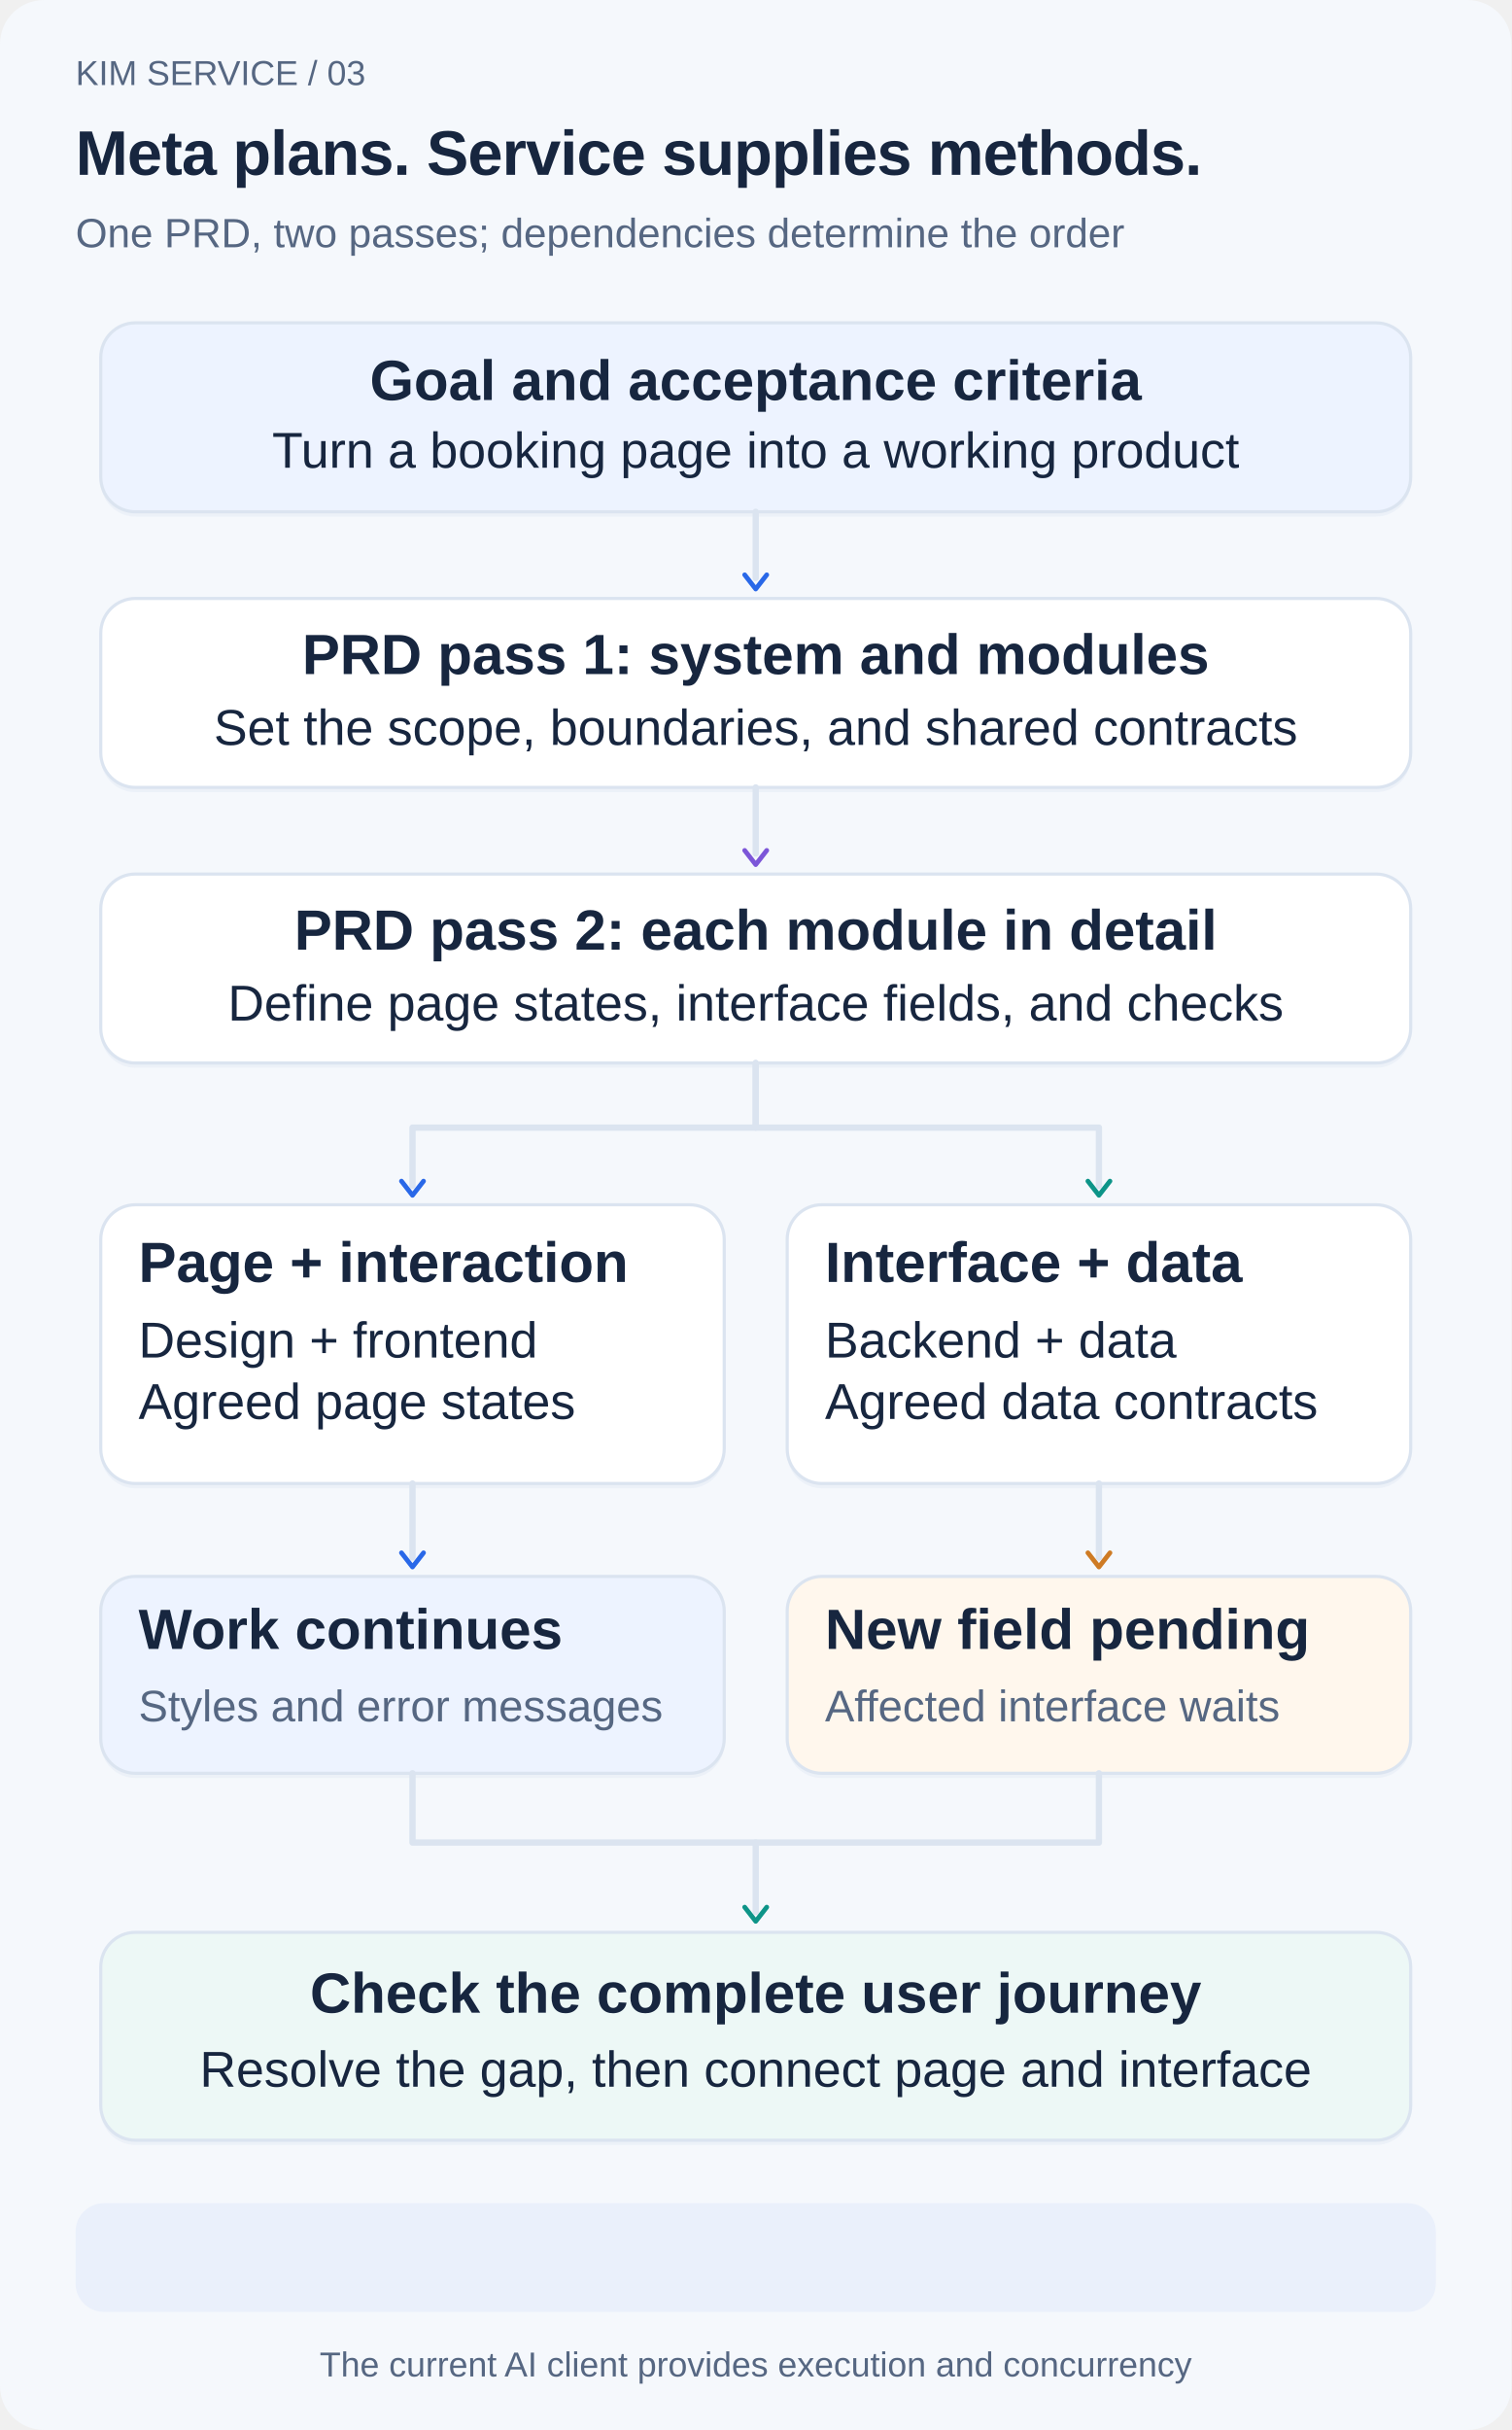
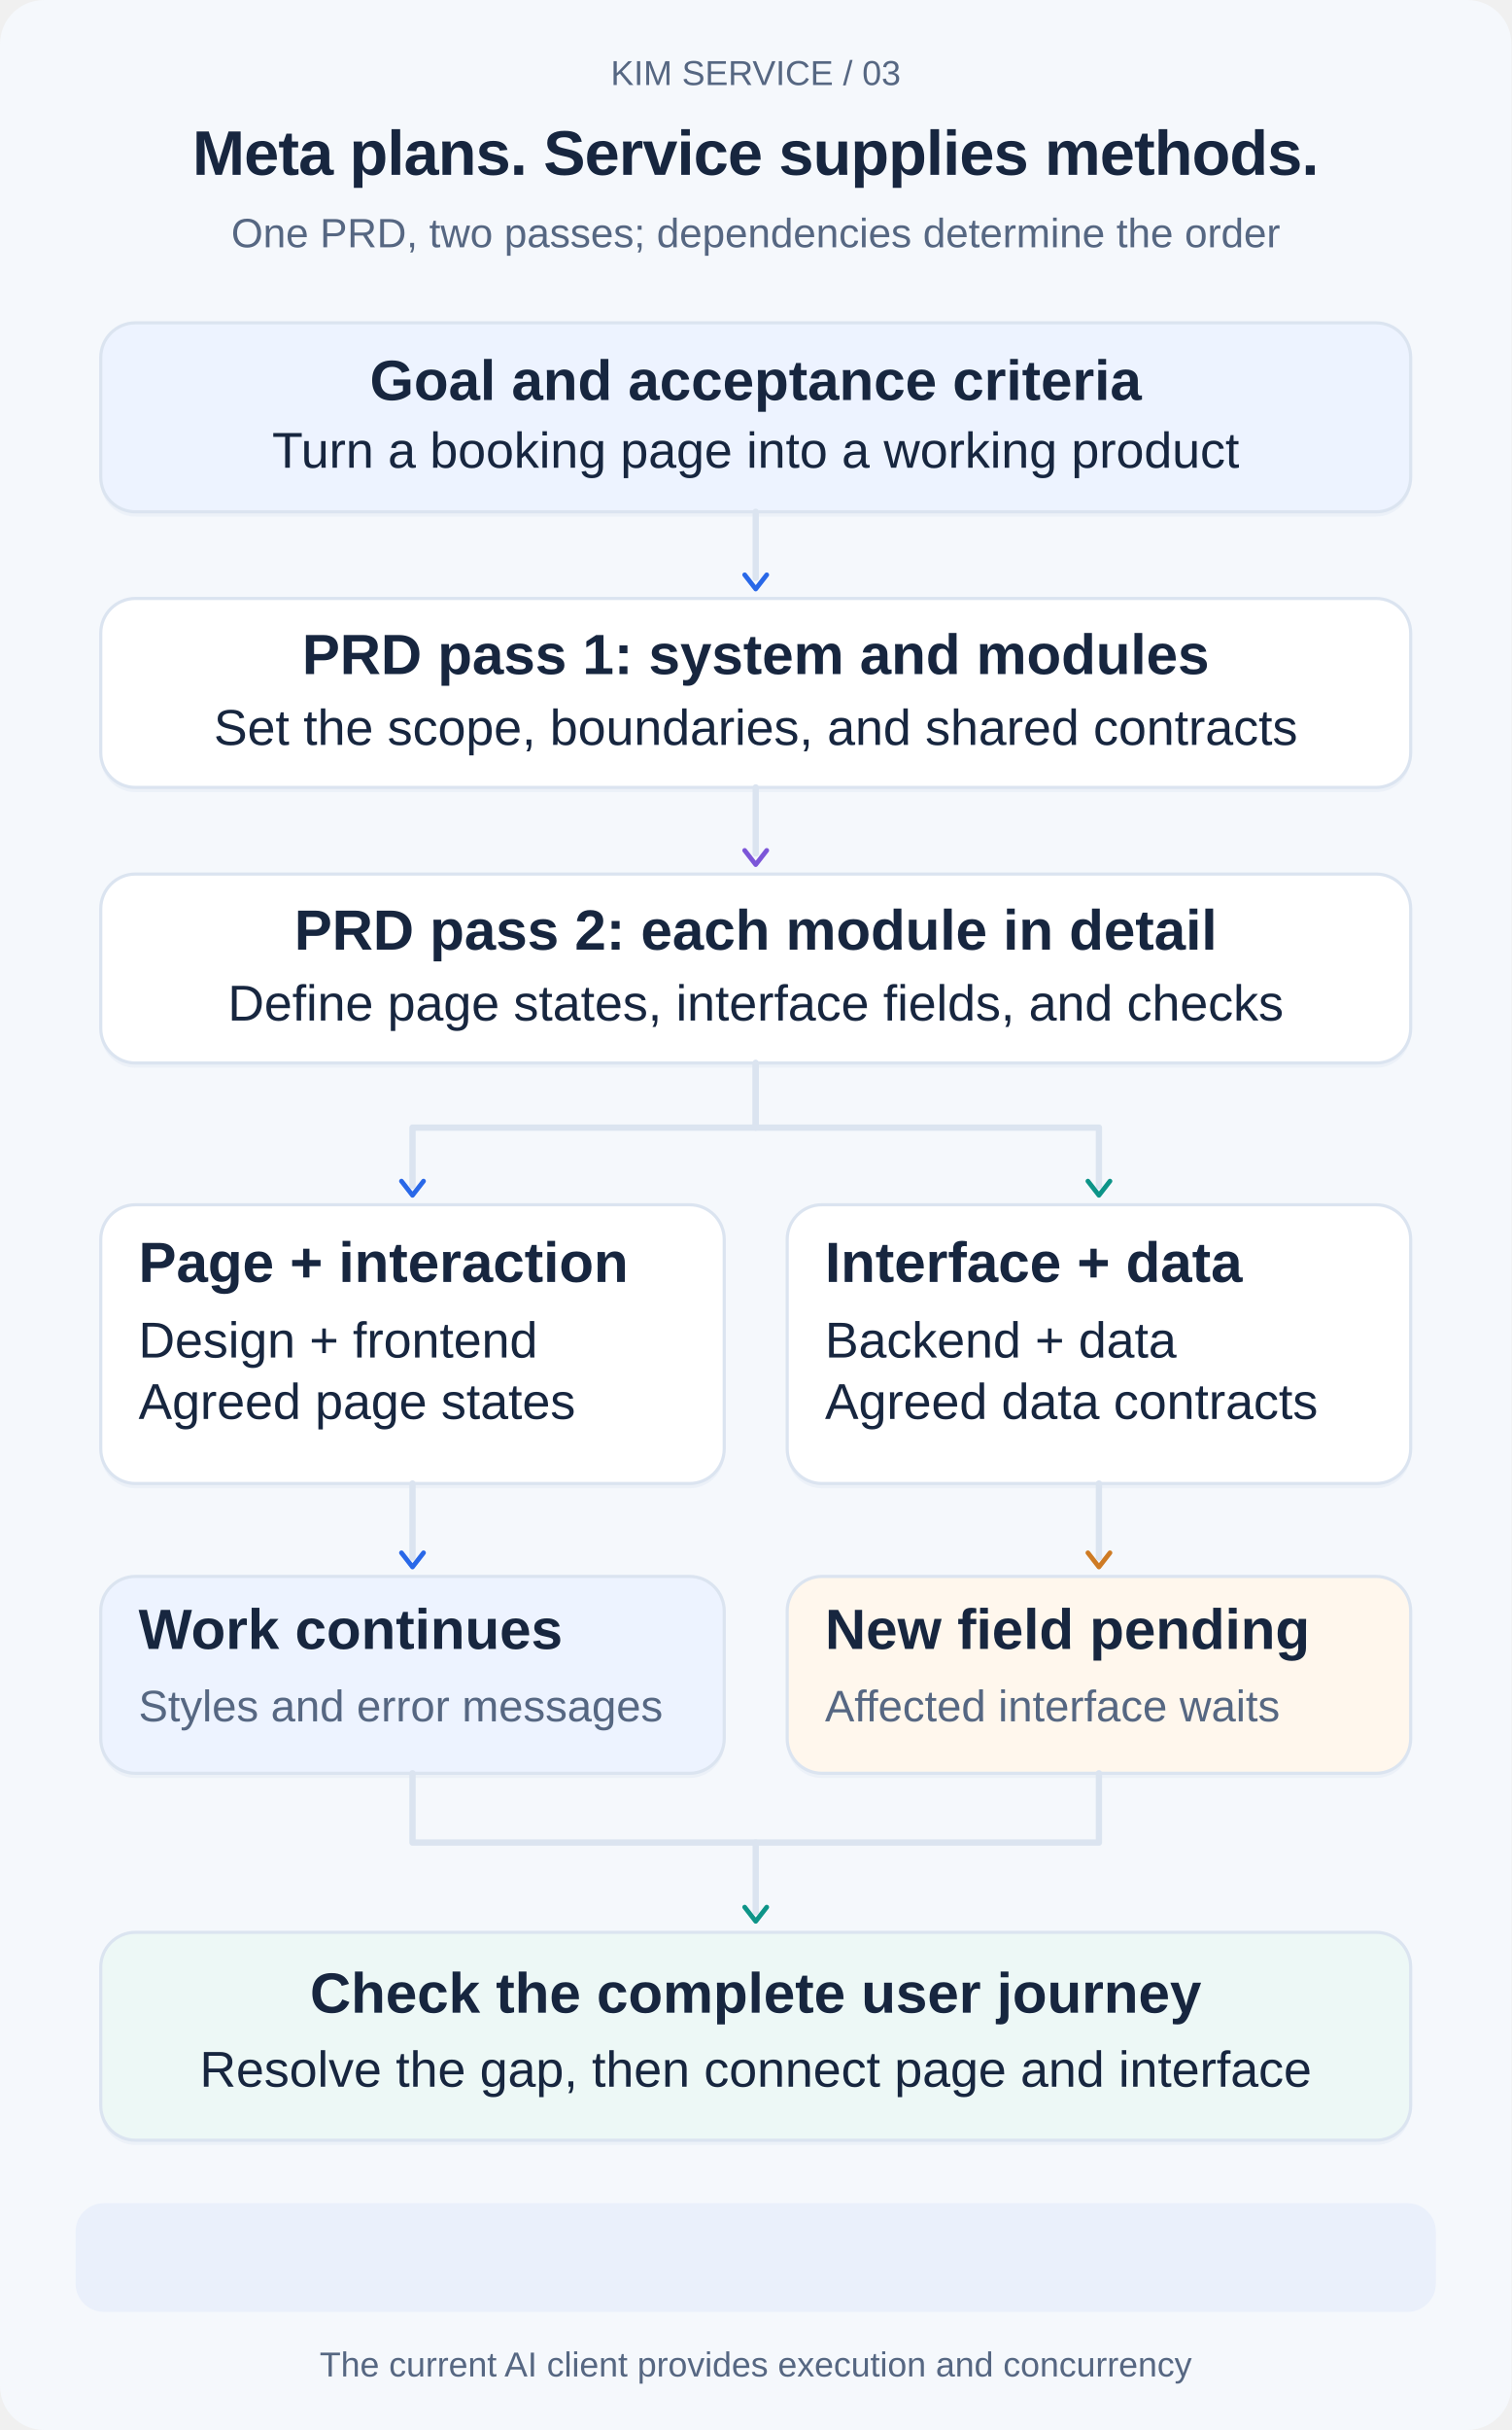
<svg xmlns="http://www.w3.org/2000/svg" width="960" height="1543" viewBox="0 0 960 1543" role="img" aria-labelledby="title desc" lang="en">
  <style>
    text{font-family:Arial,"Noto Sans CJK SC","Microsoft YaHei",sans-serif;fill:#17263f}
    .title{font-size:40px;font-weight:700;letter-spacing:-.5px}.sub{font-size:26px;fill:#566782}
    .label{font-size:36px;font-weight:700}.body{font-size:32px}.note{font-size:28px;fill:#566782}
    .tiny{font-size:22px;fill:#566782}.center{text-anchor:middle}
    .route{fill:none;stroke:#dbe4f0;stroke-width:4;stroke-linecap:round;stroke-linejoin:round}
    .focus{fill:none;stroke-width:4;opacity:0}.trail{fill:none;stroke-width:5;stroke-linecap:round;stroke-dasharray:16 11;opacity:0}
    .phase-copy,.moving-dot{opacity:0}.steady{opacity:0}.phase{animation-duration:30s;animation-iteration-count:infinite;animation-timing-function:linear;animation-fill-mode:both}
    .after{opacity:0;animation-duration:30s;animation-iteration-count:infinite}.before{animation-duration:30s;animation-iteration-count:infinite}.grow{transform-box:fill-box;transform-origin:left center;transform:scaleX(0);animation-duration:30s;animation-iteration-count:infinite}
    @keyframes done0{0%,4%{opacity:0}14.667%,97%{opacity:1}100%{opacity:0}}@keyframes pending0{0%,4%{opacity:1}14.667%,97%{opacity:0}100%{opacity:1}}@keyframes fill0{0%,2%{transform:scaleX(0)}14.667%,97%{transform:scaleX(1)}100%{transform:scaleX(0)}}.after.d0{animation-name:done0}.before.d0{animation-name:pending0}.grow.d0{animation-name:fill0}
@keyframes done1{0%,20.667%{opacity:0}31.333%,97%{opacity:1}100%{opacity:0}}@keyframes pending1{0%,20.667%{opacity:1}31.333%,97%{opacity:0}100%{opacity:1}}@keyframes fill1{0%,18.667%{transform:scaleX(0)}31.333%,97%{transform:scaleX(1)}100%{transform:scaleX(0)}}.after.d1{animation-name:done1}.before.d1{animation-name:pending1}.grow.d1{animation-name:fill1}
@keyframes done2{0%,37.333%{opacity:0}48%,97%{opacity:1}100%{opacity:0}}@keyframes pending2{0%,37.333%{opacity:1}48%,97%{opacity:0}100%{opacity:1}}@keyframes fill2{0%,35.333%{transform:scaleX(0)}48%,97%{transform:scaleX(1)}100%{transform:scaleX(0)}}.after.d2{animation-name:done2}.before.d2{animation-name:pending2}.grow.d2{animation-name:fill2}
@keyframes done3{0%,54%{opacity:0}64.667%,97%{opacity:1}100%{opacity:0}}@keyframes pending3{0%,54%{opacity:1}64.667%,97%{opacity:0}100%{opacity:1}}@keyframes fill3{0%,52%{transform:scaleX(0)}64.667%,97%{transform:scaleX(1)}100%{transform:scaleX(0)}}.after.d3{animation-name:done3}.before.d3{animation-name:pending3}.grow.d3{animation-name:fill3}
@keyframes done4{0%,70.667%{opacity:0}81.333%,97%{opacity:1}100%{opacity:0}}@keyframes pending4{0%,70.667%{opacity:1}81.333%,97%{opacity:0}100%{opacity:1}}@keyframes fill4{0%,68.667%{transform:scaleX(0)}81.333%,97%{transform:scaleX(1)}100%{transform:scaleX(0)}}.after.d4{animation-name:done4}.before.d4{animation-name:pending4}.grow.d4{animation-name:fill4}
@keyframes done5{0%,87.333%{opacity:0}94%,97%{opacity:1}100%{opacity:0}}@keyframes pending5{0%,87.333%{opacity:1}94%,97%{opacity:0}100%{opacity:1}}@keyframes fill5{0%,85.333%{transform:scaleX(0)}94%,97%{transform:scaleX(1)}100%{transform:scaleX(0)}}.after.d5{animation-name:done5}.before.d5{animation-name:pending5}.grow.d5{animation-name:fill5}
    @keyframes phase0{0%,0.000%{opacity:0}1.600%,15.067%{opacity:1}16.667%,100%{opacity:0}}.p0{animation-name:phase0}.trail.p0{animation-name:phase0,stream;animation-duration:30s,1.4s}
@keyframes phase1{0%,16.667%{opacity:0}18.267%,31.733%{opacity:1}33.333%,100%{opacity:0}}.p1{animation-name:phase1}.trail.p1{animation-name:phase1,stream;animation-duration:30s,1.4s}
@keyframes phase2{0%,33.333%{opacity:0}34.933%,48.400%{opacity:1}50.000%,100%{opacity:0}}.p2{animation-name:phase2}.trail.p2{animation-name:phase2,stream;animation-duration:30s,1.4s}
@keyframes phase3{0%,50.000%{opacity:0}51.600%,65.067%{opacity:1}66.667%,100%{opacity:0}}.p3{animation-name:phase3}.trail.p3{animation-name:phase3,stream;animation-duration:30s,1.4s}
@keyframes phase4{0%,66.667%{opacity:0}68.267%,81.733%{opacity:1}83.333%,100%{opacity:0}}.p4{animation-name:phase4}.trail.p4{animation-name:phase4,stream;animation-duration:30s,1.4s}
@keyframes phase5{0%,83.333%{opacity:0}84.933%,98.400%{opacity:1}100.000%,100%{opacity:0}}.p5{animation-name:phase5}.trail.p5{animation-name:phase5,stream;animation-duration:30s,1.4s}
    @keyframes stream{to{stroke-dashoffset:-54}}
    @keyframes field-wait{0%,69%{opacity:1}70%,98%{opacity:0}100%{opacity:1}}
    @keyframes field-ready{0%,71%{opacity:0}72%,97%{opacity:1}98%,100%{opacity:0}}
    .swap.before{animation-name:field-wait}.swap.after{animation-name:field-ready}
    @media(prefers-reduced-motion:reduce){.phase,.after,.before,.grow{animation:none}.focus{opacity:.28}.trail{display:none}.phase-copy{display:none}.steady,.after{opacity:1}.before,.moving-dot{display:none}.grow{transform:scaleX(1)}}
    @media print{.phase,.after,.before,.grow{animation:none}.focus{opacity:.28}.trail,.phase-copy,.before,.moving-dot{display:none}.steady,.after{opacity:1}.grow{transform:scaleX(1)}}
  </style>
  <rect width="960" height="1543" rx="28" fill="#f5f8fc" />
-   <text x="48" y="54" class="tiny">KIM SERVICE  /  03</text>
-   <text x="48" y="111" class="title">Meta plans. Service supplies methods.</text>
-   <text x="48" y="157" class="sub">One PRD, two passes; dependencies determine the order</text>
+   <text x="480" y="54" class="tiny center">KIM SERVICE  /  03</text>
+   <text x="480" y="111" class="title center">Meta plans. Service supplies methods.</text>
+   <text x="480" y="157" class="sub center">One PRD, two passes; dependencies determine the order</text>
  <rect x="64" y="208" width="832" height="120" rx="22" fill="#e8eef7" opacity=".7" />
  <rect x="64" y="205" width="832" height="120" rx="22" fill="#edf3ff" stroke="#dbe4f0" stroke-width="2" />
  <rect class="focus phase p0" x="64" y="205" width="832" height="120" rx="22" stroke="#2968e8" />
  <text x="480" y="254" class="label center">Goal and acceptance criteria</text>
  <text x="480" y="297" class="body center">Turn a booking page into a working product</text>
  <path class="route" d="M480 325 V367" />
  <path class="trail phase p0" d="M480 325 V367" stroke="#2968e8" />
  <circle class="moving-dot phase p0" r="6" fill="#2968e8">
    <animateMotion path="M480 325 V367" dur="2.7s" repeatCount="indefinite" />
  </circle>
  <path d="M473 365 L480 374 L487 365" fill="none" stroke="#2968e8" stroke-width="3" stroke-linecap="round" stroke-linejoin="round" />
  <rect x="64" y="383" width="832" height="120" rx="22" fill="#e8eef7" opacity=".7" />
  <rect x="64" y="380" width="832" height="120" rx="22" fill="#fff" stroke="#dbe4f0" stroke-width="2" />
  <rect class="focus phase p0" x="64" y="380" width="832" height="120" rx="22" stroke="#7c56d8" />
  <text x="480" y="428" class="label center">PRD pass 1: system and modules</text>
  <text x="480" y="473" class="body center">Set the scope, boundaries, and shared contracts</text>
  <path class="route" d="M480 500 V542" />
  <path class="trail phase p1" d="M480 500 V542" stroke="#7c56d8" />
  <circle class="moving-dot phase p1" r="6" fill="#7c56d8">
    <animateMotion path="M480 500 V542" dur="2.7s" repeatCount="indefinite" />
  </circle>
  <path d="M473 540 L480 549 L487 540" fill="none" stroke="#7c56d8" stroke-width="3" stroke-linecap="round" stroke-linejoin="round" />
  <rect x="64" y="558" width="832" height="120" rx="22" fill="#e8eef7" opacity=".7" />
  <rect x="64" y="555" width="832" height="120" rx="22" fill="#fff" stroke="#dbe4f0" stroke-width="2" />
  <rect class="focus phase p1" x="64" y="555" width="832" height="120" rx="22" stroke="#7c56d8" />
  <text x="480" y="603" class="label center">PRD pass 2: each module in detail</text>
  <text x="480" y="648" class="body center">Define page states, interface fields, and checks</text>
  <path class="route" d="M480 675 V716 H262 V753" />
  <path class="trail phase p2" d="M480 675 V716 H262 V753" stroke="#2968e8" />
  <circle class="moving-dot phase p2" r="6" fill="#2968e8">
    <animateMotion path="M480 675 V716 H262 V753" dur="2.7s" repeatCount="indefinite" />
  </circle>
  <path class="route" d="M480 675 V716 H698 V753" />
  <path class="trail phase p2" d="M480 675 V716 H698 V753" stroke="#0d9488" />
  <circle class="moving-dot phase p2" r="6" fill="#0d9488">
    <animateMotion path="M480 675 V716 H698 V753" dur="2.7s" repeatCount="indefinite" />
  </circle>
  <path d="M255 750 L262 759 L269 750" fill="none" stroke="#2968e8" stroke-width="3" stroke-linecap="round" stroke-linejoin="round" />
  <path d="M691 750 L698 759 L705 750" fill="none" stroke="#0d9488" stroke-width="3" stroke-linecap="round" stroke-linejoin="round" />
  <rect x="64" y="768" width="396" height="177" rx="22" fill="#e8eef7" opacity=".7" />
  <rect x="64" y="765" width="396" height="177" rx="22" fill="#fff" stroke="#dbe4f0" stroke-width="2" />
  <rect class="focus phase p2" x="64" y="765" width="396" height="177" rx="22" stroke="#2968e8" />
  <text x="88" y="814" class="label">Page + interaction</text>
  <text x="88" y="862" class="body">Design + frontend</text>
  <text x="88" y="901" class="body">Agreed page states</text>
  <rect x="500" y="768" width="396" height="177" rx="22" fill="#e8eef7" opacity=".7" />
  <rect x="500" y="765" width="396" height="177" rx="22" fill="#fff" stroke="#dbe4f0" stroke-width="2" />
  <rect class="focus phase p2" x="500" y="765" width="396" height="177" rx="22" stroke="#0d9488" />
  <text x="524" y="814" class="label">Interface + data</text>
  <text x="524" y="862" class="body">Backend + data</text>
  <text x="524" y="901" class="body">Agreed data contracts</text>
  <path class="route" d="M262 942 V989" />
  <path class="trail phase p3" d="M262 942 V989" stroke="#2968e8" />
  <circle class="moving-dot phase p3" r="6" fill="#2968e8">
    <animateMotion path="M262 942 V989" dur="2.7s" repeatCount="indefinite" />
  </circle>
  <path class="route" d="M698 942 V989" />
  <path class="trail phase p3" d="M698 942 V989" stroke="#ce7b24" />
  <circle class="moving-dot phase p3" r="6" fill="#ce7b24">
    <animateMotion path="M698 942 V989" dur="2.7s" repeatCount="indefinite" />
  </circle>
  <path d="M255 986 L262 995 L269 986" fill="none" stroke="#2968e8" stroke-width="3" stroke-linecap="round" stroke-linejoin="round" />
  <path d="M691 986 L698 995 L705 986" fill="none" stroke="#ce7b24" stroke-width="3" stroke-linecap="round" stroke-linejoin="round" />
  <rect x="64" y="1004" width="396" height="125" rx="22" fill="#e8eef7" opacity=".7" />
  <rect x="64" y="1001" width="396" height="125" rx="22" fill="#edf3ff" stroke="#dbe4f0" stroke-width="2" />
  <rect class="focus phase p3" x="64" y="1001" width="396" height="125" rx="22" stroke="#2968e8" />
  <text x="88" y="1047" class="label">Work continues</text>
  <text x="88" y="1093" class="note">Styles and error messages</text>
  <rect x="500" y="1004" width="396" height="125" rx="22" fill="#e8eef7" opacity=".7" />
  <rect x="500" y="1001" width="396" height="125" rx="22" fill="#fff7ed" stroke="#dbe4f0" stroke-width="2" />
  <rect class="focus phase p3" x="500" y="1001" width="396" height="125" rx="22" stroke="#ce7b24" />
  <g class="before swap">
    <text x="524" y="1047" class="label">New field pending</text>
    <text x="524" y="1093" class="note">Affected interface waits</text>
  </g>
  <g class="after swap">
    <rect x="500" y="1001" width="396" height="125" rx="22" fill="#edf8f6" stroke="#0d9488" stroke-width="2" />
    <text x="524" y="1047" class="label">Field agreed</text>
    <text x="524" y="1093" class="note">Resume remaining work</text>
  </g>
  <path class="route" d="M262 1126 V1170 H480 V1214" />
  <path class="trail phase p4" d="M262 1126 V1170 H480 V1214" stroke="#2968e8" />
  <circle class="moving-dot phase p4" r="6" fill="#2968e8">
    <animateMotion path="M262 1126 V1170 H480 V1214" dur="2.7s" repeatCount="indefinite" />
  </circle>
  <path class="route" d="M698 1126 V1170 H480" />
  <path class="trail phase p4" d="M698 1126 V1170 H480" stroke="#0d9488" />
  <circle class="moving-dot phase p4" r="6" fill="#0d9488">
    <animateMotion path="M698 1126 V1170 H480" dur="2.7s" repeatCount="indefinite" />
  </circle>
  <path d="M473 1211 L480 1220 L487 1211" fill="none" stroke="#0d9488" stroke-width="3" stroke-linecap="round" stroke-linejoin="round" />
  <rect x="64" y="1230" width="832" height="132" rx="22" fill="#e8eef7" opacity=".7" />
  <rect x="64" y="1227" width="832" height="132" rx="22" fill="#edf8f6" stroke="#dbe4f0" stroke-width="2" />
  <rect class="focus phase p5" x="64" y="1227" width="832" height="132" rx="22" stroke="#0d9488" />
  <text x="480" y="1278" class="label center">Check the complete user journey</text>
  <text x="480" y="1325" class="body center">Resolve the gap, then connect page and interface</text>
  <rect x="48" y="1399" width="864" height="69" rx="18" fill="#eaf0fb" />
  <text x="480" y="1443" class="note center steady">Dependencies → parallel work → local wait → verify</text>
  <text x="480" y="1443" class="note center phase-copy phase p0">Agree on system scope and shared contracts</text>
  <text x="480" y="1443" class="note center phase-copy phase p1">Detail each module and its acceptance checks</text>
  <text x="480" y="1443" class="note center phase-copy phase p2">Start independent branches when ready</text>
  <text x="480" y="1443" class="note center phase-copy phase p3">A new field pauses only the affected branch</text>
  <text x="480" y="1443" class="note center phase-copy phase p4">Resolve the field; resume from completed work</text>
  <text x="480" y="1443" class="note center phase-copy phase p5">Verify the joined result and save the next step</text>
  <text x="480" y="1509" class="tiny center">The current AI client provides execution and concurrency</text>
</svg>
